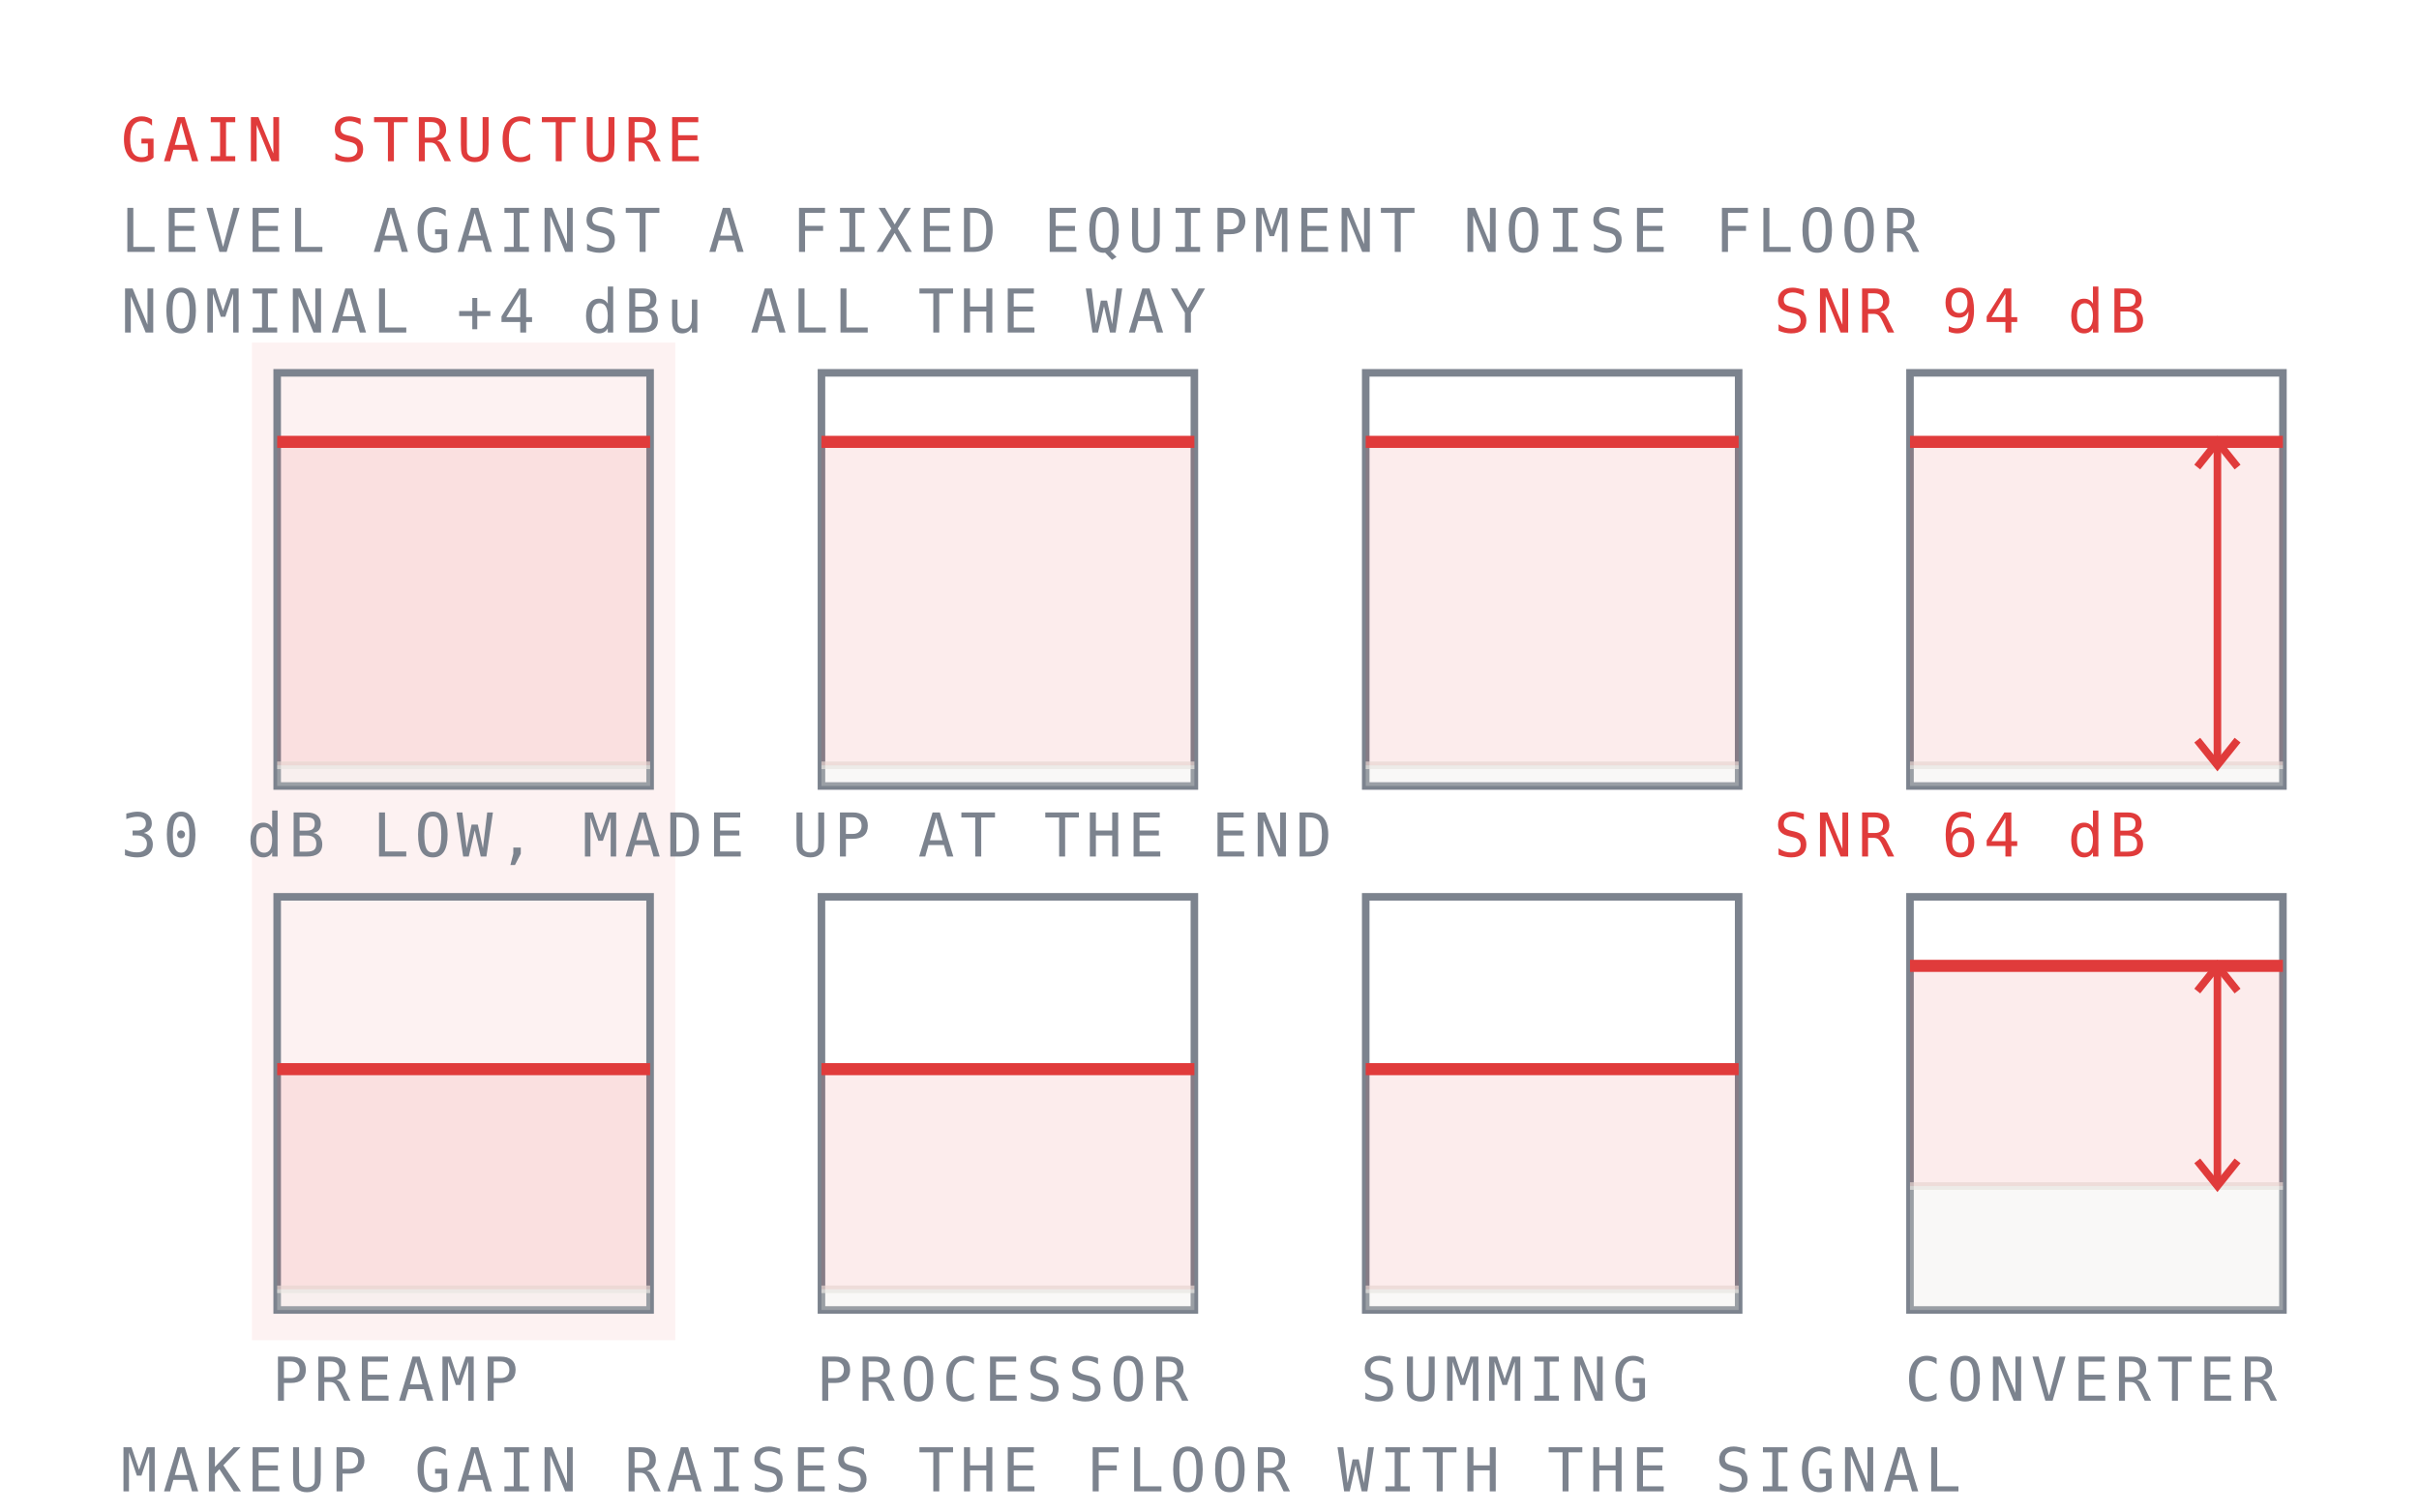
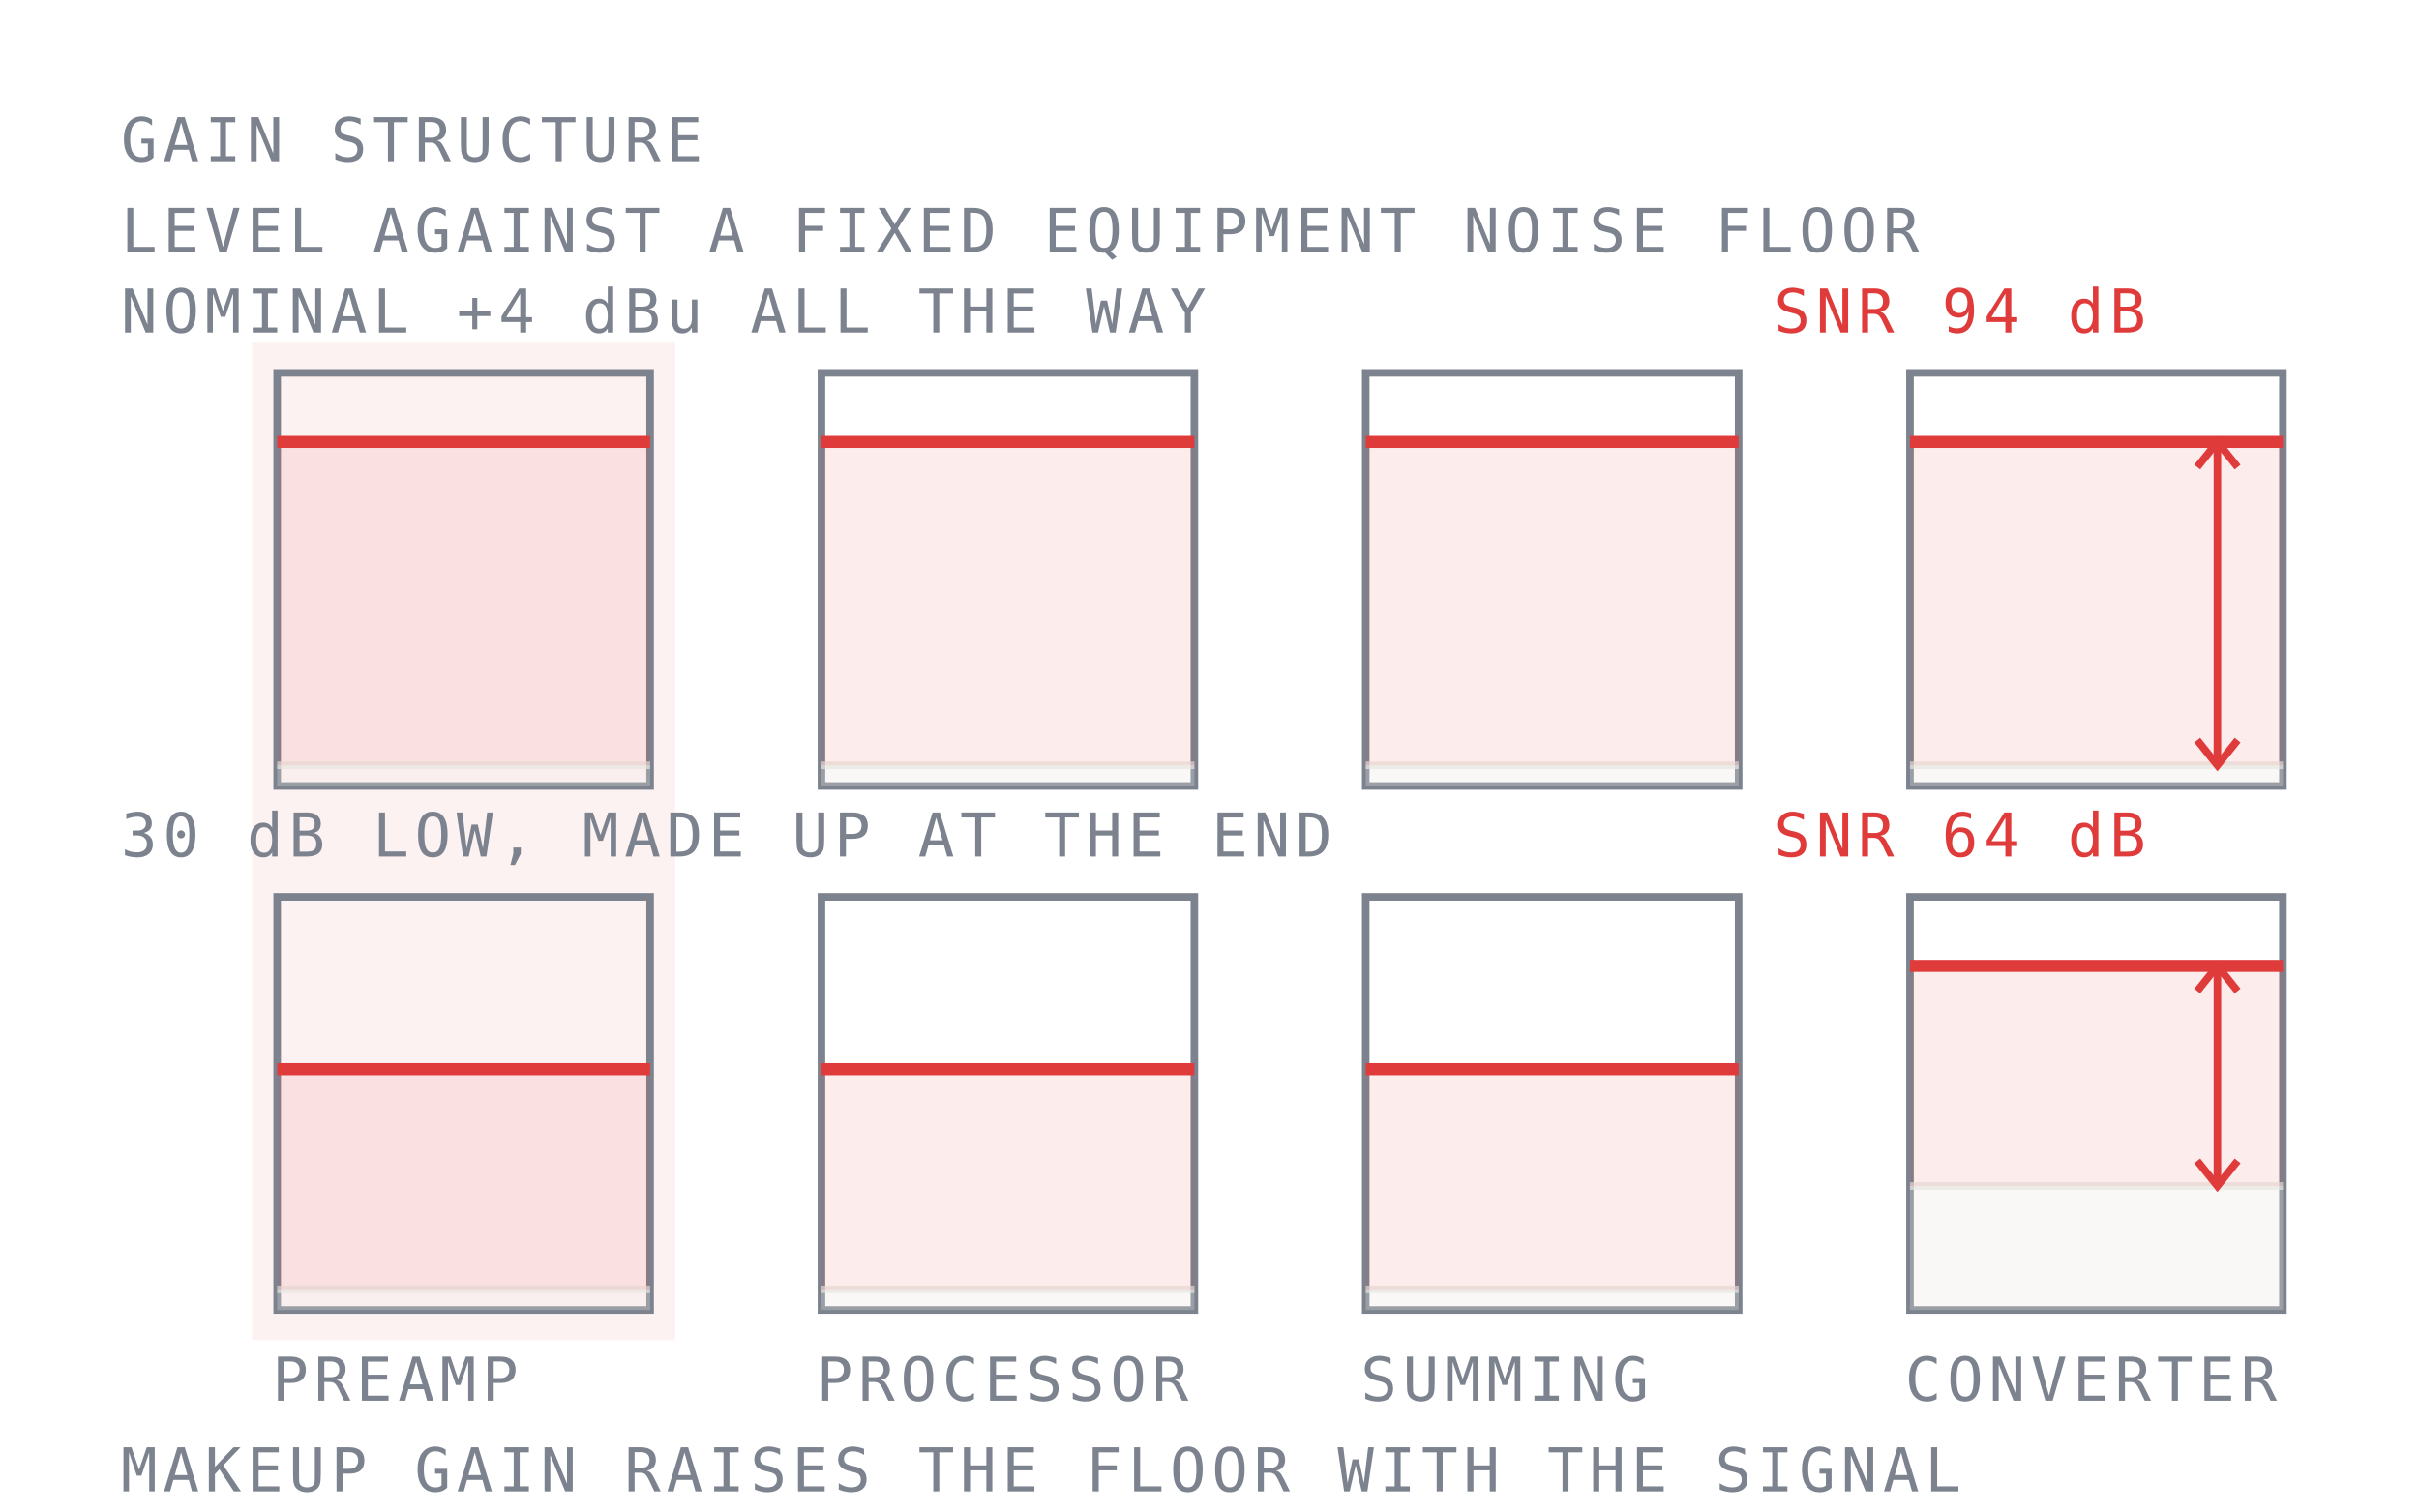
<svg xmlns="http://www.w3.org/2000/svg" class="gs" viewBox="0 0 480 300" width="480" height="300" preserveAspectRatio="xMidYMid meet" fill="none" role="img" aria-label="Running at nominal level versus running low and making it up at the end">
  <style>
.gs text{font-family:ui-monospace,SFMono-Regular,Menlo,monospace;font-size:var(--ulm-anim-fs,12px);letter-spacing:1.1px;fill:var(--ulm-dim,#7C838E);stroke:none}
.gs .hi{fill:var(--ulm-accent,#E03B3B)}
@keyframes gs-sweep{0%{transform:translateX(0)}100%{transform:translateX(324px)}}
.gs-head{animation:gs-sweep 7s steps(3,jump-none) infinite}
@media (prefers-reduced-motion: reduce){.gs *{animation:none!important}}
</style>
-   <text x="24" y="32" class="hi">GAIN STRUCTURE</text>
+   <text x="24" y="32">GAIN STRUCTURE</text>
  <text x="24" y="50">LEVEL AGAINST A FIXED EQUIPMENT NOISE FLOOR</text>
  <rect class="gs-head" x="50.0" y="68" width="84" height="198" fill="var(--ulm-accent,#E03B3B)" opacity="0.07" stroke="none" />
  <rect x="55.0" y="74" width="74" height="82" stroke="var(--ulm-dim,#7C838E)" stroke-width="1.5" />
  <rect x="55.0" y="151.9" width="74" height="4.1" fill="var(--ulm-line,#E8E6E1)" opacity="0.28" stroke="none" />
  <path d="M55.0 151.9h74" stroke="var(--ulm-line,#E8E6E1)" stroke-width="1.5" opacity="0.7" />
  <rect x="55.0" y="87.7" width="74" height="64.2" fill="var(--ulm-accent,#E03B3B)" opacity="0.10" stroke="none" />
  <path d="M55.0 87.7h74" stroke="var(--ulm-accent,#E03B3B)" stroke-width="2.4" />
  <rect x="163.0" y="74" width="74" height="82" stroke="var(--ulm-dim,#7C838E)" stroke-width="1.5" />
  <rect x="163.0" y="151.9" width="74" height="4.1" fill="var(--ulm-line,#E8E6E1)" opacity="0.28" stroke="none" />
  <path d="M163.0 151.9h74" stroke="var(--ulm-line,#E8E6E1)" stroke-width="1.5" opacity="0.7" />
  <rect x="163.0" y="87.7" width="74" height="64.2" fill="var(--ulm-accent,#E03B3B)" opacity="0.10" stroke="none" />
  <path d="M163.0 87.7h74" stroke="var(--ulm-accent,#E03B3B)" stroke-width="2.4" />
  <rect x="271.0" y="74" width="74" height="82" stroke="var(--ulm-dim,#7C838E)" stroke-width="1.5" />
  <rect x="271.0" y="151.9" width="74" height="4.1" fill="var(--ulm-line,#E8E6E1)" opacity="0.28" stroke="none" />
  <path d="M271.0 151.9h74" stroke="var(--ulm-line,#E8E6E1)" stroke-width="1.5" opacity="0.7" />
  <rect x="271.0" y="87.7" width="74" height="64.2" fill="var(--ulm-accent,#E03B3B)" opacity="0.10" stroke="none" />
  <path d="M271.0 87.7h74" stroke="var(--ulm-accent,#E03B3B)" stroke-width="2.4" />
  <rect x="379.0" y="74" width="74" height="82" stroke="var(--ulm-dim,#7C838E)" stroke-width="1.5" />
  <rect x="379.0" y="151.9" width="74" height="4.1" fill="var(--ulm-line,#E8E6E1)" opacity="0.28" stroke="none" />
  <path d="M379.0 151.9h74" stroke="var(--ulm-line,#E8E6E1)" stroke-width="1.5" opacity="0.7" />
  <rect x="379.0" y="87.7" width="74" height="64.2" fill="var(--ulm-accent,#E03B3B)" opacity="0.10" stroke="none" />
  <path d="M379.0 87.7h74" stroke="var(--ulm-accent,#E03B3B)" stroke-width="2.4" />
  <rect x="55.0" y="178" width="74" height="82" stroke="var(--ulm-dim,#7C838E)" stroke-width="1.5" />
  <rect x="55.0" y="255.9" width="74" height="4.1" fill="var(--ulm-line,#E8E6E1)" opacity="0.28" stroke="none" />
  <path d="M55.0 255.9h74" stroke="var(--ulm-line,#E8E6E1)" stroke-width="1.5" opacity="0.7" />
  <rect x="55.0" y="212.2" width="74" height="43.7" fill="var(--ulm-accent,#E03B3B)" opacity="0.10" stroke="none" />
  <path d="M55.0 212.2h74" stroke="var(--ulm-accent,#E03B3B)" stroke-width="2.4" />
  <rect x="163.0" y="178" width="74" height="82" stroke="var(--ulm-dim,#7C838E)" stroke-width="1.5" />
  <rect x="163.0" y="255.9" width="74" height="4.1" fill="var(--ulm-line,#E8E6E1)" opacity="0.28" stroke="none" />
  <path d="M163.0 255.9h74" stroke="var(--ulm-line,#E8E6E1)" stroke-width="1.5" opacity="0.7" />
  <rect x="163.0" y="212.2" width="74" height="43.7" fill="var(--ulm-accent,#E03B3B)" opacity="0.10" stroke="none" />
  <path d="M163.0 212.2h74" stroke="var(--ulm-accent,#E03B3B)" stroke-width="2.4" />
  <rect x="271.0" y="178" width="74" height="82" stroke="var(--ulm-dim,#7C838E)" stroke-width="1.5" />
  <rect x="271.0" y="255.9" width="74" height="4.1" fill="var(--ulm-line,#E8E6E1)" opacity="0.28" stroke="none" />
  <path d="M271.0 255.9h74" stroke="var(--ulm-line,#E8E6E1)" stroke-width="1.5" opacity="0.7" />
  <rect x="271.0" y="212.2" width="74" height="43.7" fill="var(--ulm-accent,#E03B3B)" opacity="0.10" stroke="none" />
  <path d="M271.0 212.2h74" stroke="var(--ulm-accent,#E03B3B)" stroke-width="2.4" />
  <rect x="379.0" y="178" width="74" height="82" stroke="var(--ulm-dim,#7C838E)" stroke-width="1.5" />
  <rect x="379.0" y="235.4" width="74" height="24.6" fill="var(--ulm-line,#E8E6E1)" opacity="0.28" stroke="none" />
  <path d="M379.0 235.4h74" stroke="var(--ulm-line,#E8E6E1)" stroke-width="1.5" opacity="0.7" />
  <rect x="379.0" y="191.7" width="74" height="43.7" fill="var(--ulm-accent,#E03B3B)" opacity="0.10" stroke="none" />
  <path d="M379.0 191.7h74" stroke="var(--ulm-accent,#E03B3B)" stroke-width="2.4" />
  <path d="M440.0 87.7V151.9" stroke="var(--ulm-accent,#E03B3B)" stroke-width="1.5" />
  <path d="M436.0 92.7l4 -5l4 5M436.0 146.9l4 5l4 -5" stroke="var(--ulm-accent,#E03B3B)" stroke-width="1.5" />
  <path d="M440.0 191.7V235.4" stroke="var(--ulm-accent,#E03B3B)" stroke-width="1.5" />
  <path d="M436.0 196.7l4 -5l4 5M436.0 230.4l4 5l4 -5" stroke="var(--ulm-accent,#E03B3B)" stroke-width="1.5" />
  <text x="24" y="66">NOMINAL +4 dBu ALL THE WAY</text>
  <text x="24" y="170">30 dB LOW, MADE UP AT THE END</text>
  <text x="352" y="66" class="hi">SNR 94 dB</text>
  <text x="352" y="170" class="hi">SNR 64 dB</text>
  <text x="54" y="278">PREAMP</text>
  <text x="162" y="278">PROCESSOR</text>
  <text x="270" y="278">SUMMING</text>
  <text x="378" y="278">CONVERTER</text>
  <text x="24" y="296">MAKEUP GAIN RAISES THE FLOOR WITH THE SIGNAL</text>
</svg>
